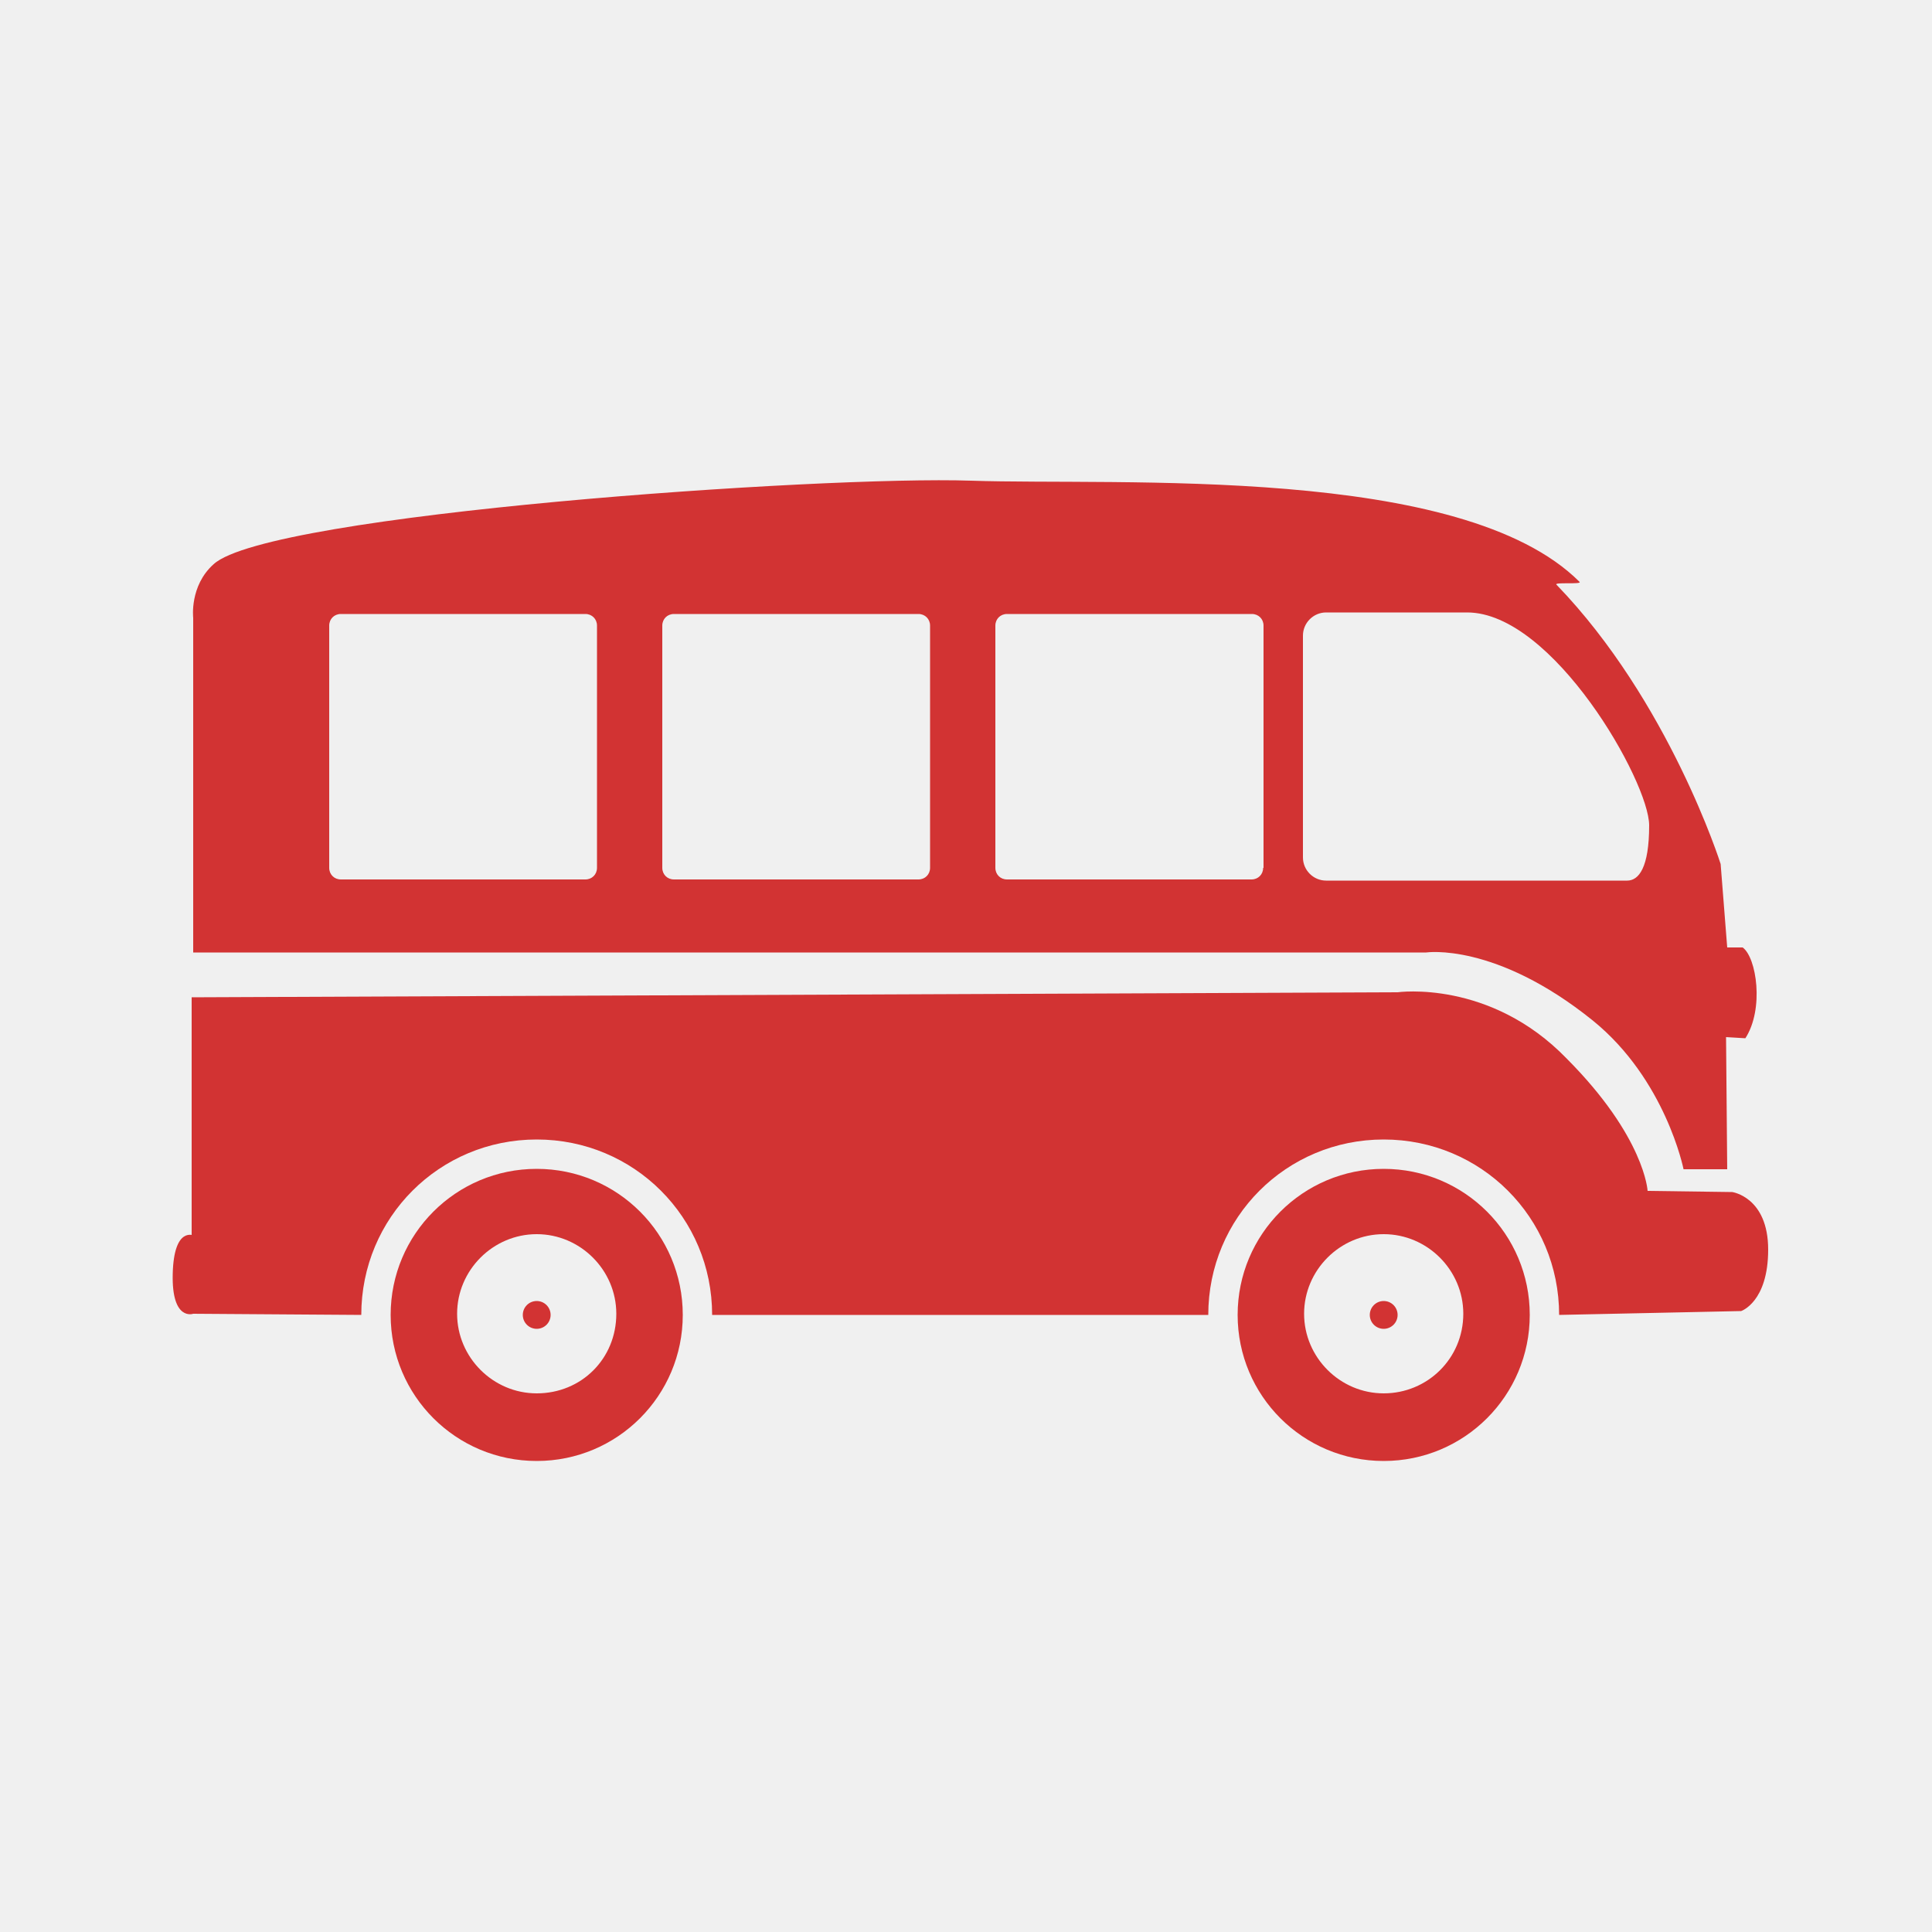
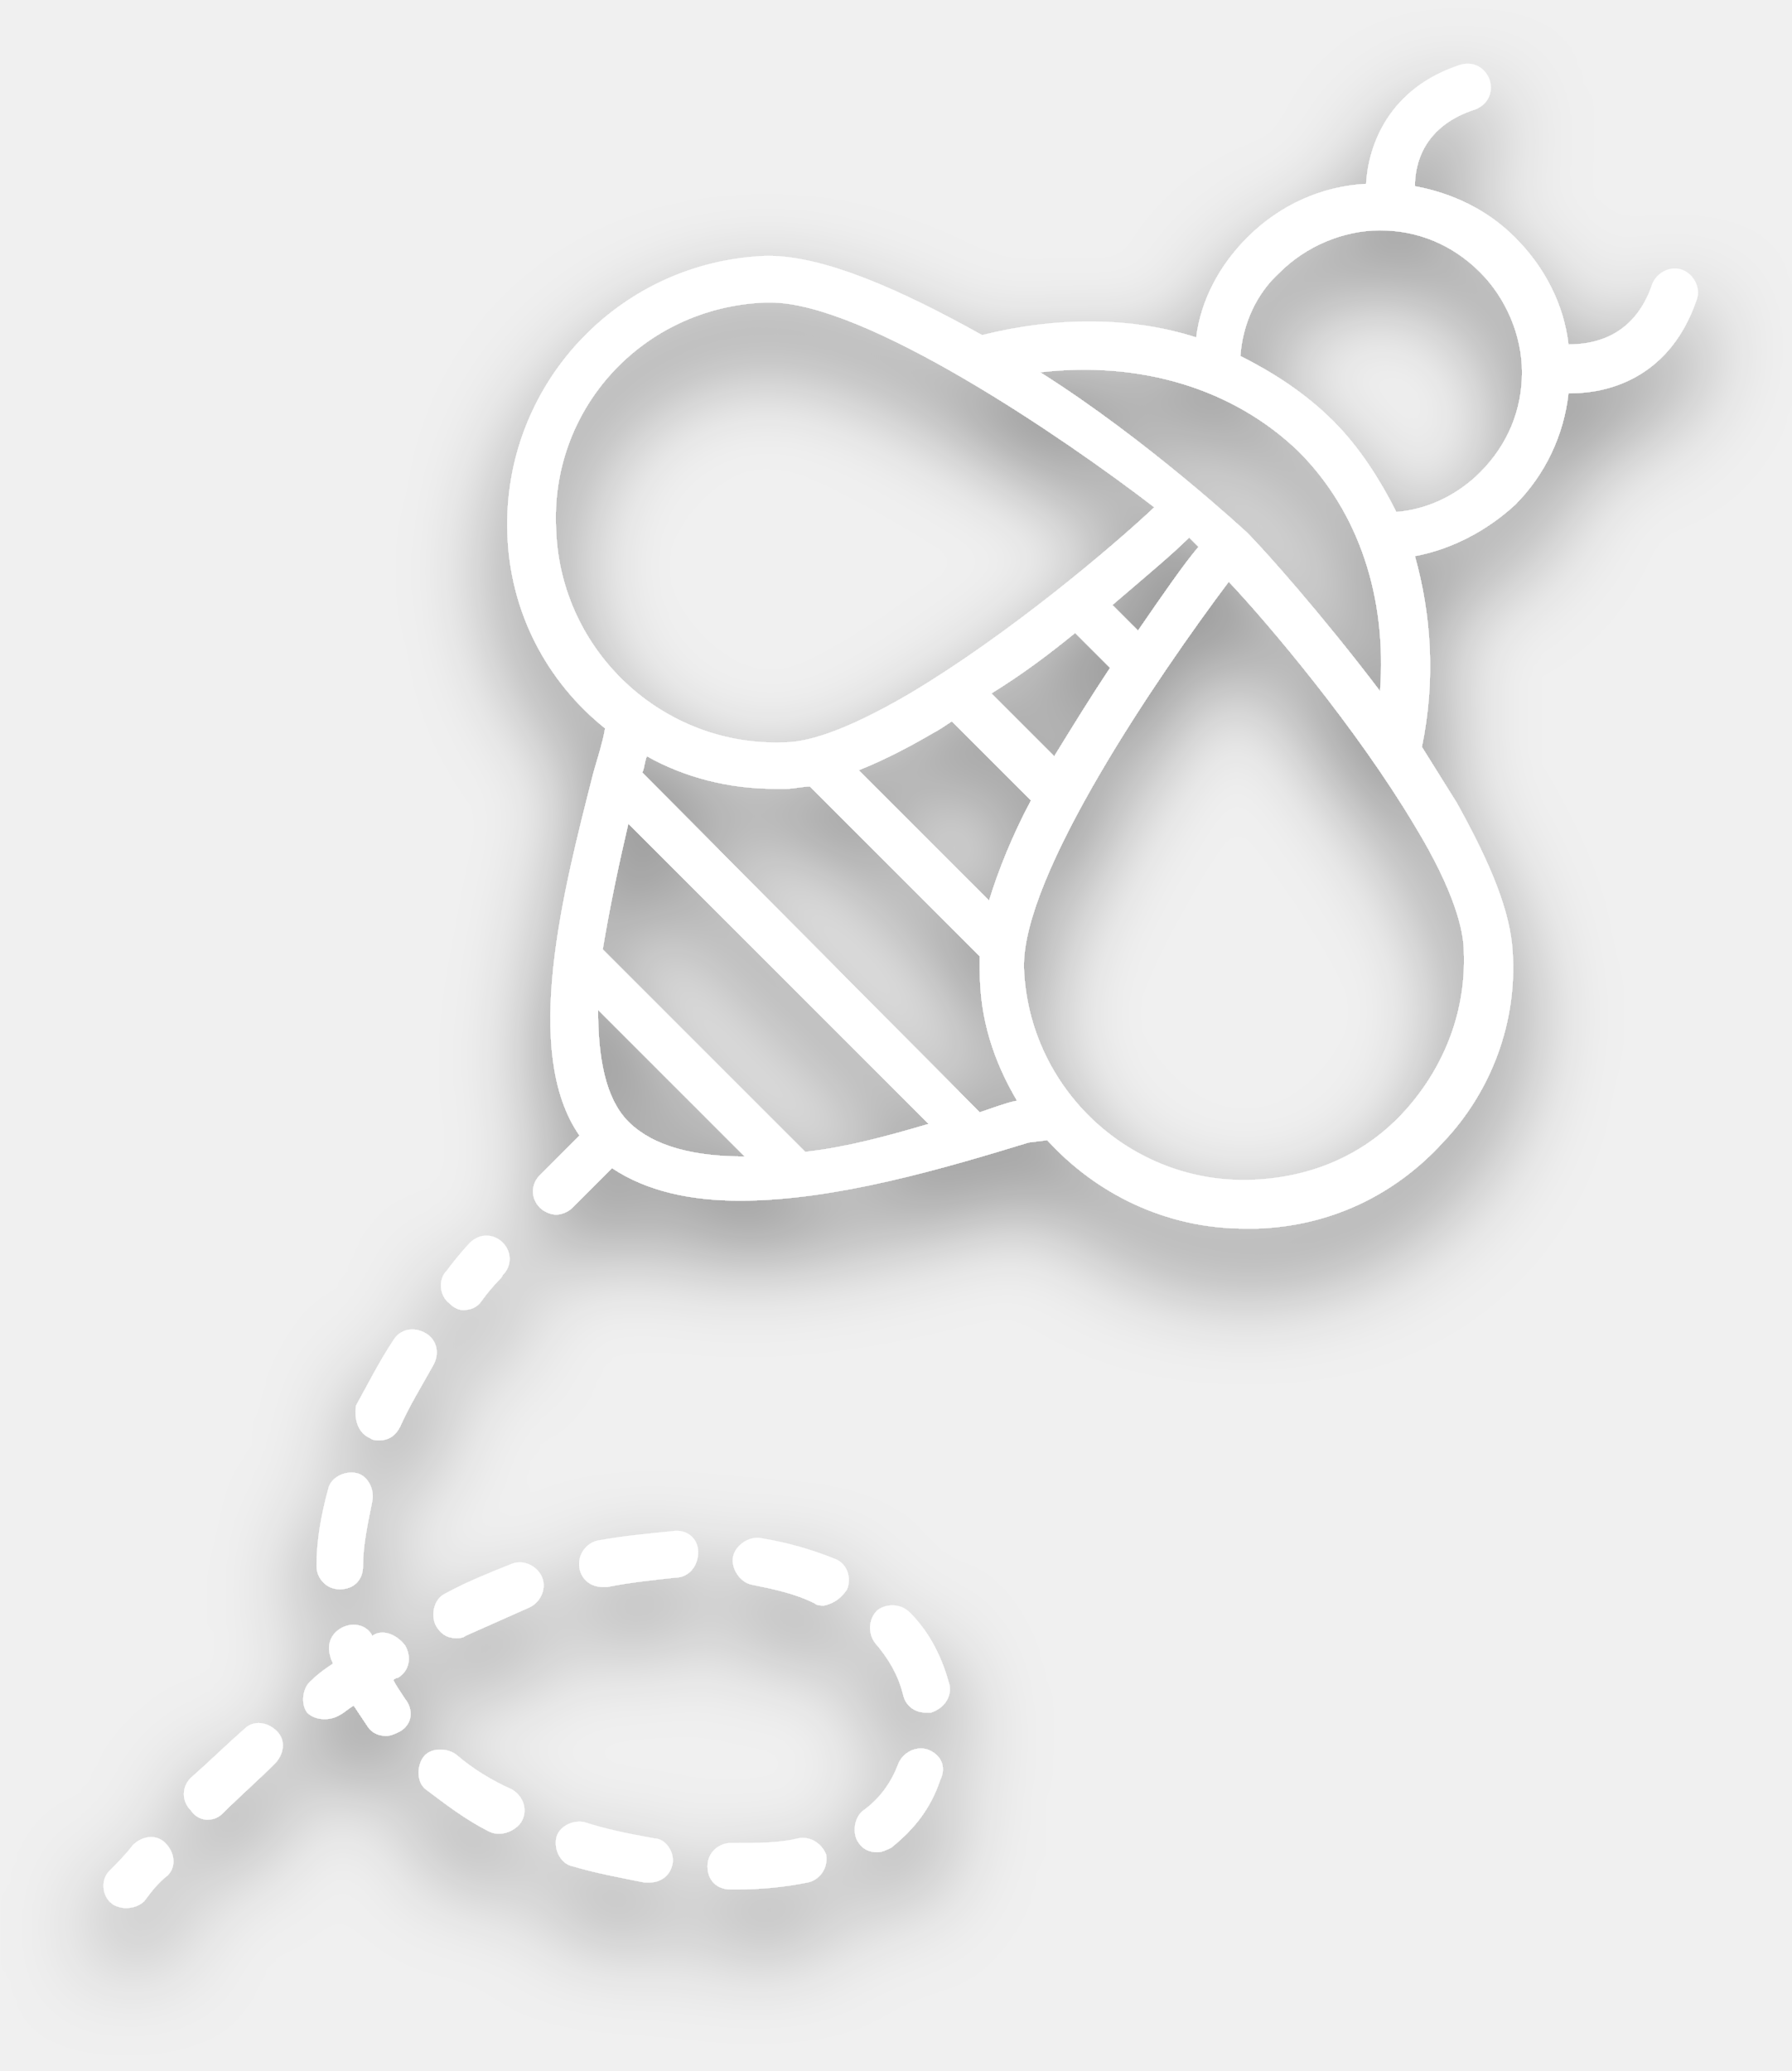
- <svg xmlns="http://www.w3.org/2000/svg" version="1.1" id="Calque_1" x="0px" y="0px" viewBox="0 0 500 500" enable-background="new 0 0 500 500" xml:space="preserve">
-   <g>
-     <path fill="#D23333" d="M138.9,302.5c-20.9,0-37.8,16.9-37.8,37.8s16.9,37.8,37.8,37.8s37.8-16.9,37.8-37.8     C176.7,319.4,159.8,302.5,138.9,302.5z M138.9,360.6c-11.3,0-20.6-9.3-20.6-20.6c0-11.3,9.3-20.6,20.6-20.6     c11.3,0,20.6,9.3,20.6,20.6C159.5,351.6,150.5,360.6,138.9,360.6z" />
-     <circle fill="#D23333" cx="138.9" cy="340.3" r="3.6" />
-     <path fill="#D23333" d="M358.1,302.5c-20.9,0-37.8,16.9-37.8,37.8s16.9,37.8,37.8,37.8s37.8-16.9,37.8-37.8     C395.9,319.4,379,302.5,358.1,302.5z M358.1,360.6c-11.3,0-20.6-9.3-20.6-20.6c0-11.3,9.3-20.6,20.6-20.6     c11.3,0,20.6,9.3,20.6,20.6C378.7,351.6,369.4,360.6,358.1,360.6z" />
-     <circle fill="#D23333" cx="358.1" cy="340.3" r="3.6" />
-     <path fill="#D23333" d="M93.5,340.3c0-25.2,20.2-45.4,45.4-45.4s45.4,20.2,45.4,45.4h128.4c0-25.2,20.2-45.4,45.4-45.4     s45.4,20.2,45.4,45.4l47.1-1c0,0,7-2.3,7-15.9c0-13.6-9.3-14.9-9.3-14.9l-21.9-0.3c0,0-0.7-13.9-20.9-34.2     c-19.9-20.6-43.8-17.2-43.8-17.2l-312.1,1.3v61.7h0.7c0,0-5.3-2.7-5.6,9.9C44.4,342,50,340,50,340L93.5,340.3z" />
-     <rect x="186.3" y="316.8" fill="#D23333" width="127" height="2.7" />
-     <rect x="54" y="316.8" fill="#D23333" width="40.5" height="2.7" />
-     <path fill="#D23333" d="M451,245.2h-4l-1.7-21.6c0,0-13.3-42.1-42.5-72.3c-0.7-0.7,6.6,0,6-0.7c-30.5-30.5-119.1-24.9-157.5-26.2     s-181.8,8.6-196,21.6c-6.3,5.6-5.3,13.9-5.3,13.9v86.6h319.1c0,0,17.9-2.7,43.1,17.6c18.9,15.3,23.5,38.5,23.5,38.5H447l-0.3-34.2     l5,0.3C456.6,261.1,454.6,247.8,451,245.2z M154.5,224.6c0,1.7-1.3,3-3,3H88.2c-1.7,0-3-1.3-3-3v-62.7c0-1.7,1.3-3,3-3h63.3     c1.7,0,3,1.3,3,3V224.6z M240.7,224.6c0,1.7-1.3,3-3,3h-63.3c-1.7,0-3-1.3-3-3v-62.7c0-1.7,1.3-3,3-3h63.3c1.7,0,3,1.3,3,3V224.6z      M326.9,224.6c0,1.7-1.3,3-3,3h-63.3c-1.7,0-3-1.3-3-3v-62.7c0-1.7,1.3-3,3-3H324c1.7,0,3,1.3,3,3V224.6z M421.1,227.9h-77.9     c-3.3,0-6-2.7-6-6v-57.4c0-3.3,2.7-6,6-6h36.5c22.2,0,47.1,43.8,47.1,55.1C426.8,224.6,424.1,227.9,421.1,227.9z" />
+ <svg xmlns="http://www.w3.org/2000/svg" width="77px" height="89px" viewBox="0 0 77 89" version="1.1">
+   <defs>
+     <filter x="-50%" y="-50%" width="200%" height="200%" filterUnits="objectBoundingBox" id="filter-1">
+       <feOffset dx="0" dy="2" in="SourceAlpha" result="shadowOffsetOuter1" />
+       <feGaussianBlur stdDeviation="2" in="shadowOffsetOuter1" result="shadowBlurOuter1" />
+       <feColorMatrix values="0 0 0 0 0   0 0 0 0 0   0 0 0 0 0  0 0 0 0.5 0" type="matrix" in="shadowBlurOuter1" result="shadowMatrixOuter1" />
+       <feMerge>
+         <feMergeNode in="shadowMatrixOuter1" />
+         <feMergeNode in="SourceGraphic" />
+       </feMerge>
+     </filter>
+   </defs>
+   <g id="Page-1" stroke="none" stroke-width="1" fill="none" fill-rule="evenodd">
+     <g id="noun_715527_cc" transform="translate(4, 2)" fill="#FFFFFF">
+       <g id="Group" filter="url(#filter-1)">
+         <path d="M22,29.3 C21.9,29.9 21.7,30.5 21.5,31.2 C20.2,36.3 18.4,43.2 20.9,46.8 L19.2,48.5 C18.8,48.9 18.8,49.5 19.2,49.9 C19.4,50.1 19.7,50.2 19.9,50.2 C20.1,50.2 20.4,50.1 20.6,49.9 L22.3,48.2 C23.8,49.2 25.7,49.6 27.8,49.6 C31.9,49.6 36.6,48.2 40.2,47.1 L41,47 C43.1,49.3 46.1,50.8 49.5,50.8 L50,50.8 C53.1,50.7 55.9,49.4 58,47.1 C60.1,44.9 61.2,41.9 61,38.9 C60.9,37.2 60.1,35.2 58.6,32.5 C58.1,31.7 57.6,30.9 57.1,30.1 C57.7,27.2 57.5,24.4 56.8,21.9 C58.4,21.6 59.9,20.8 61.1,19.7 C62.4,18.4 63.2,16.7 63.4,14.9 L63.5,14.9 C65.3,14.9 67.8,14.1 68.9,10.9 C69.1,10.4 68.8,9.8 68.3,9.6 C67.8,9.4 67.2,9.7 67,10.2 C66.2,12.6 64.3,12.8 63.4,12.8 C63.2,11.1 62.4,9.5 61.1,8.2 C59.9,7 58.4,6.3 56.8,6 C56.8,5 57.2,3.4 59.4,2.7 C59.9,2.5 60.2,2 60,1.4 C59.8,0.9 59.3,0.6 58.7,0.8 C55.7,1.8 54.8,4.2 54.7,5.9 C52.8,6 51,6.8 49.6,8.2 C48.4,9.4 47.6,10.9 47.4,12.5 C44.6,11.6 41.4,11.6 38.2,12.4 C34.8,10.5 31.3,8.9 28.8,9 C22.5,9.3 17.6,14.6 17.8,20.9 C17.9,24.3 19.5,27.3 22,29.3 Z M30.6,47.5 L21.9,38.8 C22.2,37 22.6,35.1 23,33.4 L35.9,46.3 C34.2,46.8 32.4,47.3 30.6,47.5 Z M23,46.2 C22,45.2 21.7,43.4 21.7,41.4 L28,47.7 C25.9,47.7 24.1,47.3 23,46.2 Z M39.7,45.3 C39.2,45.4 38.7,45.6 38.1,45.8 L23.6,31.2 C23.7,31 23.7,30.7 23.8,30.5 C25.4,31.4 27.3,31.9 29.3,31.9 L29.8,31.9 C30.1,31.9 30.5,31.8 30.8,31.8 L38.1,39.1 L38.1,39.7 C38.1,41.8 38.7,43.6 39.7,45.3 L39.7,45.3 Z M47.1,21.1 L47.5,21.5 C46.9,22.2 46,23.5 44.9,25.1 L43.8,24 C45.2,22.8 46.4,21.8 47.1,21.1 Z M42.2,25.2 L43.7,26.7 C42.9,27.9 42.1,29.2 41.3,30.5 L38.6,27.8 C39.9,27 41.1,26.1 42.2,25.2 Z M36.9,29 L40.3,32.4 C39.5,33.9 38.9,35.4 38.5,36.7 L32.9,31.1 C33.9,30.7 34.9,30.2 36.1,29.5 C36.3,29.4 36.6,29.2 36.9,29 Z M58.9,38.9 L58.9,38.9 C59,41.4 58.1,43.8 56.4,45.7 C54.7,47.6 52.4,48.6 49.8,48.7 C44.6,48.9 40.2,44.8 40,39.6 C39.9,35.6 45.8,27 48.8,23 C50.5,24.8 54.3,29.3 56.8,33.5 C58.5,36.3 58.9,38 58.9,38.9 Z M49.3,13.3 C49.4,11.9 50,10.6 51,9.7 C52.1,8.6 53.7,7.9 55.3,7.9 C56.9,7.9 58.4,8.5 59.6,9.7 C60.7,10.8 61.4,12.4 61.4,14 C61.4,15.6 60.8,17.1 59.6,18.3 C58.6,19.3 57.3,19.9 56,20 C55.3,18.6 54.4,17.2 53.3,16.1 C52.1,14.9 50.7,14 49.3,13.3 L49.3,13.3 Z M51.8,17.4 C54.4,20 55.6,23.7 55.3,27.7 C52.8,24.4 50.3,21.6 49.6,20.9 C49.6,20.9 45.3,16.9 40.7,14 C45,13.5 49,14.7 51.8,17.4 Z M28.9,11 L29.1,11 C33.2,11 41.7,16.8 45.6,19.8 C43.8,21.5 39.3,25.3 35.1,27.8 C32.2,29.5 30.6,29.9 29.7,29.9 C24.5,30.1 20.1,26 19.9,20.8 C19.6,15.6 23.6,11.2 28.9,11 Z" id="Shape" />
+         <path d="M15.9,54.3 C16.2,54.3 16.5,54.2 16.7,53.9 C17.2,53.2 17.6,52.9 17.6,52.8 C18,52.4 18,51.8 17.6,51.4 C17.2,51 16.6,51 16.2,51.4 C16.2,51.4 15.8,51.8 15.2,52.6 C14.8,53 14.9,53.7 15.3,54 C15.5,54.2 15.7,54.3 15.9,54.3 Z" id="Shape" />
+         <path d="M10.6,66.3 L10.6,66.3 C11.2,66.3 11.6,65.9 11.6,65.3 C11.6,64.4 11.8,63.5 12,62.5 C12.1,62 11.8,61.4 11.3,61.3 C10.8,61.2 10.2,61.5 10.1,62 C9.8,63.1 9.6,64.2 9.6,65.3 C9.6,65.8 10,66.3 10.6,66.3 Z" id="Shape" />
+         <path d="M11.9,59.8 C12,59.9 12.2,59.9 12.3,59.9 C12.7,59.9 13,59.7 13.2,59.3 C13.6,58.4 14.1,57.6 14.6,56.7 C14.9,56.2 14.8,55.6 14.3,55.3 C13.8,55 13.2,55.1 12.9,55.6 C12.3,56.5 11.8,57.5 11.3,58.4 C11.2,59 11.4,59.6 11.9,59.8 Z" id="Shape" />
+         <path d="M4.9,76.2 C5.2,76.2 5.4,76.1 5.6,75.9 C6.3,75.2 7.1,74.5 7.8,73.8 C8.2,73.4 8.3,72.8 7.9,72.4 C7.5,72 6.9,71.9 6.5,72.3 C5.7,73 5,73.7 4.2,74.4 C3.8,74.8 3.8,75.4 4.2,75.8 C4.4,76.1 4.7,76.2 4.9,76.2 Z" id="Shape" />
+         <path d="M10.6,71.7 C10.8,71.6 11,71.4 11.2,71.3 C11.4,71.6 11.6,71.9 11.8,72.2 C12,72.5 12.3,72.6 12.6,72.6 C12.8,72.6 13,72.5 13.2,72.4 C13.7,72.1 13.8,71.5 13.4,71 C13.2,70.7 13,70.4 12.9,70.2 C13,70.1 13.1,70.1 13.1,70.1 C13.6,69.8 13.7,69.2 13.4,68.7 C13,68.2 12.4,68 12,68.3 C11.8,67.9 11.3,67.7 10.8,67.9 C10.3,68.1 10,68.6 10.2,69.2 C10.2,69.3 10.3,69.4 10.3,69.5 C10,69.7 9.7,69.9 9.4,70.2 C9,70.5 8.9,71.2 9.2,71.6 C9.5,71.9 10.1,72 10.6,71.7 Z" id="Shape" />
+         <path d="M21.1,76.3 C20.6,76.2 20,76.5 19.9,77 C19.8,77.5 20.1,78.1 20.6,78.2 C21.6,78.5 22.7,78.7 23.7,78.9 L23.9,78.9 C24.4,78.9 24.8,78.6 24.9,78.1 C25,77.6 24.6,77 24.1,77 C23,76.8 22,76.6 21.1,76.3 Z" id="Shape" />
+         <path d="M14.7,67.8 C14.9,68.2 15.2,68.4 15.6,68.4 C15.7,68.4 15.9,68.4 16,68.3 C16.9,67.9 17.8,67.5 18.7,67.1 C19.2,66.9 19.5,66.3 19.3,65.8 C19.1,65.3 18.5,65 18,65.2 C17,65.6 16,66 15.1,66.5 C14.7,66.7 14.5,67.3 14.7,67.8 Z" id="Shape" />
+         <path d="M15.6,73.4 C15.2,73.1 14.5,73.1 14.2,73.5 C13.9,73.9 13.9,74.6 14.3,74.9 C15.1,75.5 16,76.2 17,76.7 C17.2,76.8 17.3,76.8 17.5,76.8 C17.8,76.8 18.2,76.6 18.4,76.3 C18.7,75.8 18.5,75.2 18,74.9 C17.1,74.5 16.3,74 15.6,73.4 Z" id="Shape" />
+         <path d="M32.4,66.3 C32.6,65.8 32.4,65.2 31.9,65 C30.9,64.6 29.9,64.3 28.7,64.1 C28.2,64 27.6,64.4 27.5,64.9 C27.4,65.4 27.8,66 28.3,66.1 C29.3,66.3 30.2,66.5 31,66.9 C31.1,67 31.3,67 31.4,67 C31.9,66.9 32.2,66.6 32.4,66.3 Z" id="Shape" />
+         <path d="M35.9,73.2 C35.4,73 34.8,73.3 34.6,73.8 C34.3,74.6 33.8,75.3 33.1,75.8 C32.7,76.1 32.6,76.8 32.9,77.2 C33.1,77.5 33.4,77.6 33.7,77.6 C33.9,77.6 34.1,77.5 34.3,77.4 C35.3,76.6 36,75.7 36.4,74.5 C36.7,73.9 36.4,73.4 35.9,73.2 Z" id="Shape" />
+         <path d="M26,64.7 C26,64.1 25.5,63.7 24.9,63.8 C23.9,63.9 22.8,64 21.7,64.2 C21.2,64.3 20.8,64.8 20.9,65.4 C21,65.9 21.4,66.2 21.9,66.2 L22.1,66.2 C23.1,66 24.1,65.9 25,65.8 C25.6,65.8 26,65.3 26,64.7 Z" id="Shape" />
+         <path d="M36.8,70.4 C36.5,69.3 36,68.2 35.1,67.3 C34.7,66.9 34.1,66.9 33.7,67.2 C33.3,67.6 33.3,68.2 33.6,68.6 C34.2,69.3 34.6,70 34.8,70.8 C34.9,71.3 35.3,71.6 35.8,71.6 L36,71.6 C36.6,71.4 36.9,70.9 36.8,70.4 Z" id="Shape" />
+         <path d="M30.3,77 C29.5,77.2 28.6,77.2 27.6,77.2 L27.4,77.2 L27.4,77.2 C26.9,77.2 26.4,77.6 26.4,78.2 C26.4,78.8 26.8,79.2 27.4,79.2 L27.6,79.2 C28.7,79.2 29.7,79.1 30.7,78.9 C31.2,78.8 31.6,78.3 31.5,77.7 C31.3,77.2 30.8,76.9 30.3,77 Z" id="Shape" />
+         <path d="M1.4,80 C1.7,80 2,79.9 2.2,79.7 C2.5,79.3 2.8,78.9 3.2,78.6 C3.6,78.2 3.5,77.6 3.1,77.2 C2.7,76.8 2.1,76.9 1.7,77.3 C1.4,77.7 1,78.1 0.7,78.4 C0.3,78.8 0.4,79.5 0.8,79.8 C0.9,79.9 1.2,80 1.4,80 Z" id="Shape" />
+       </g>
+     </g>
  </g>
</svg>
